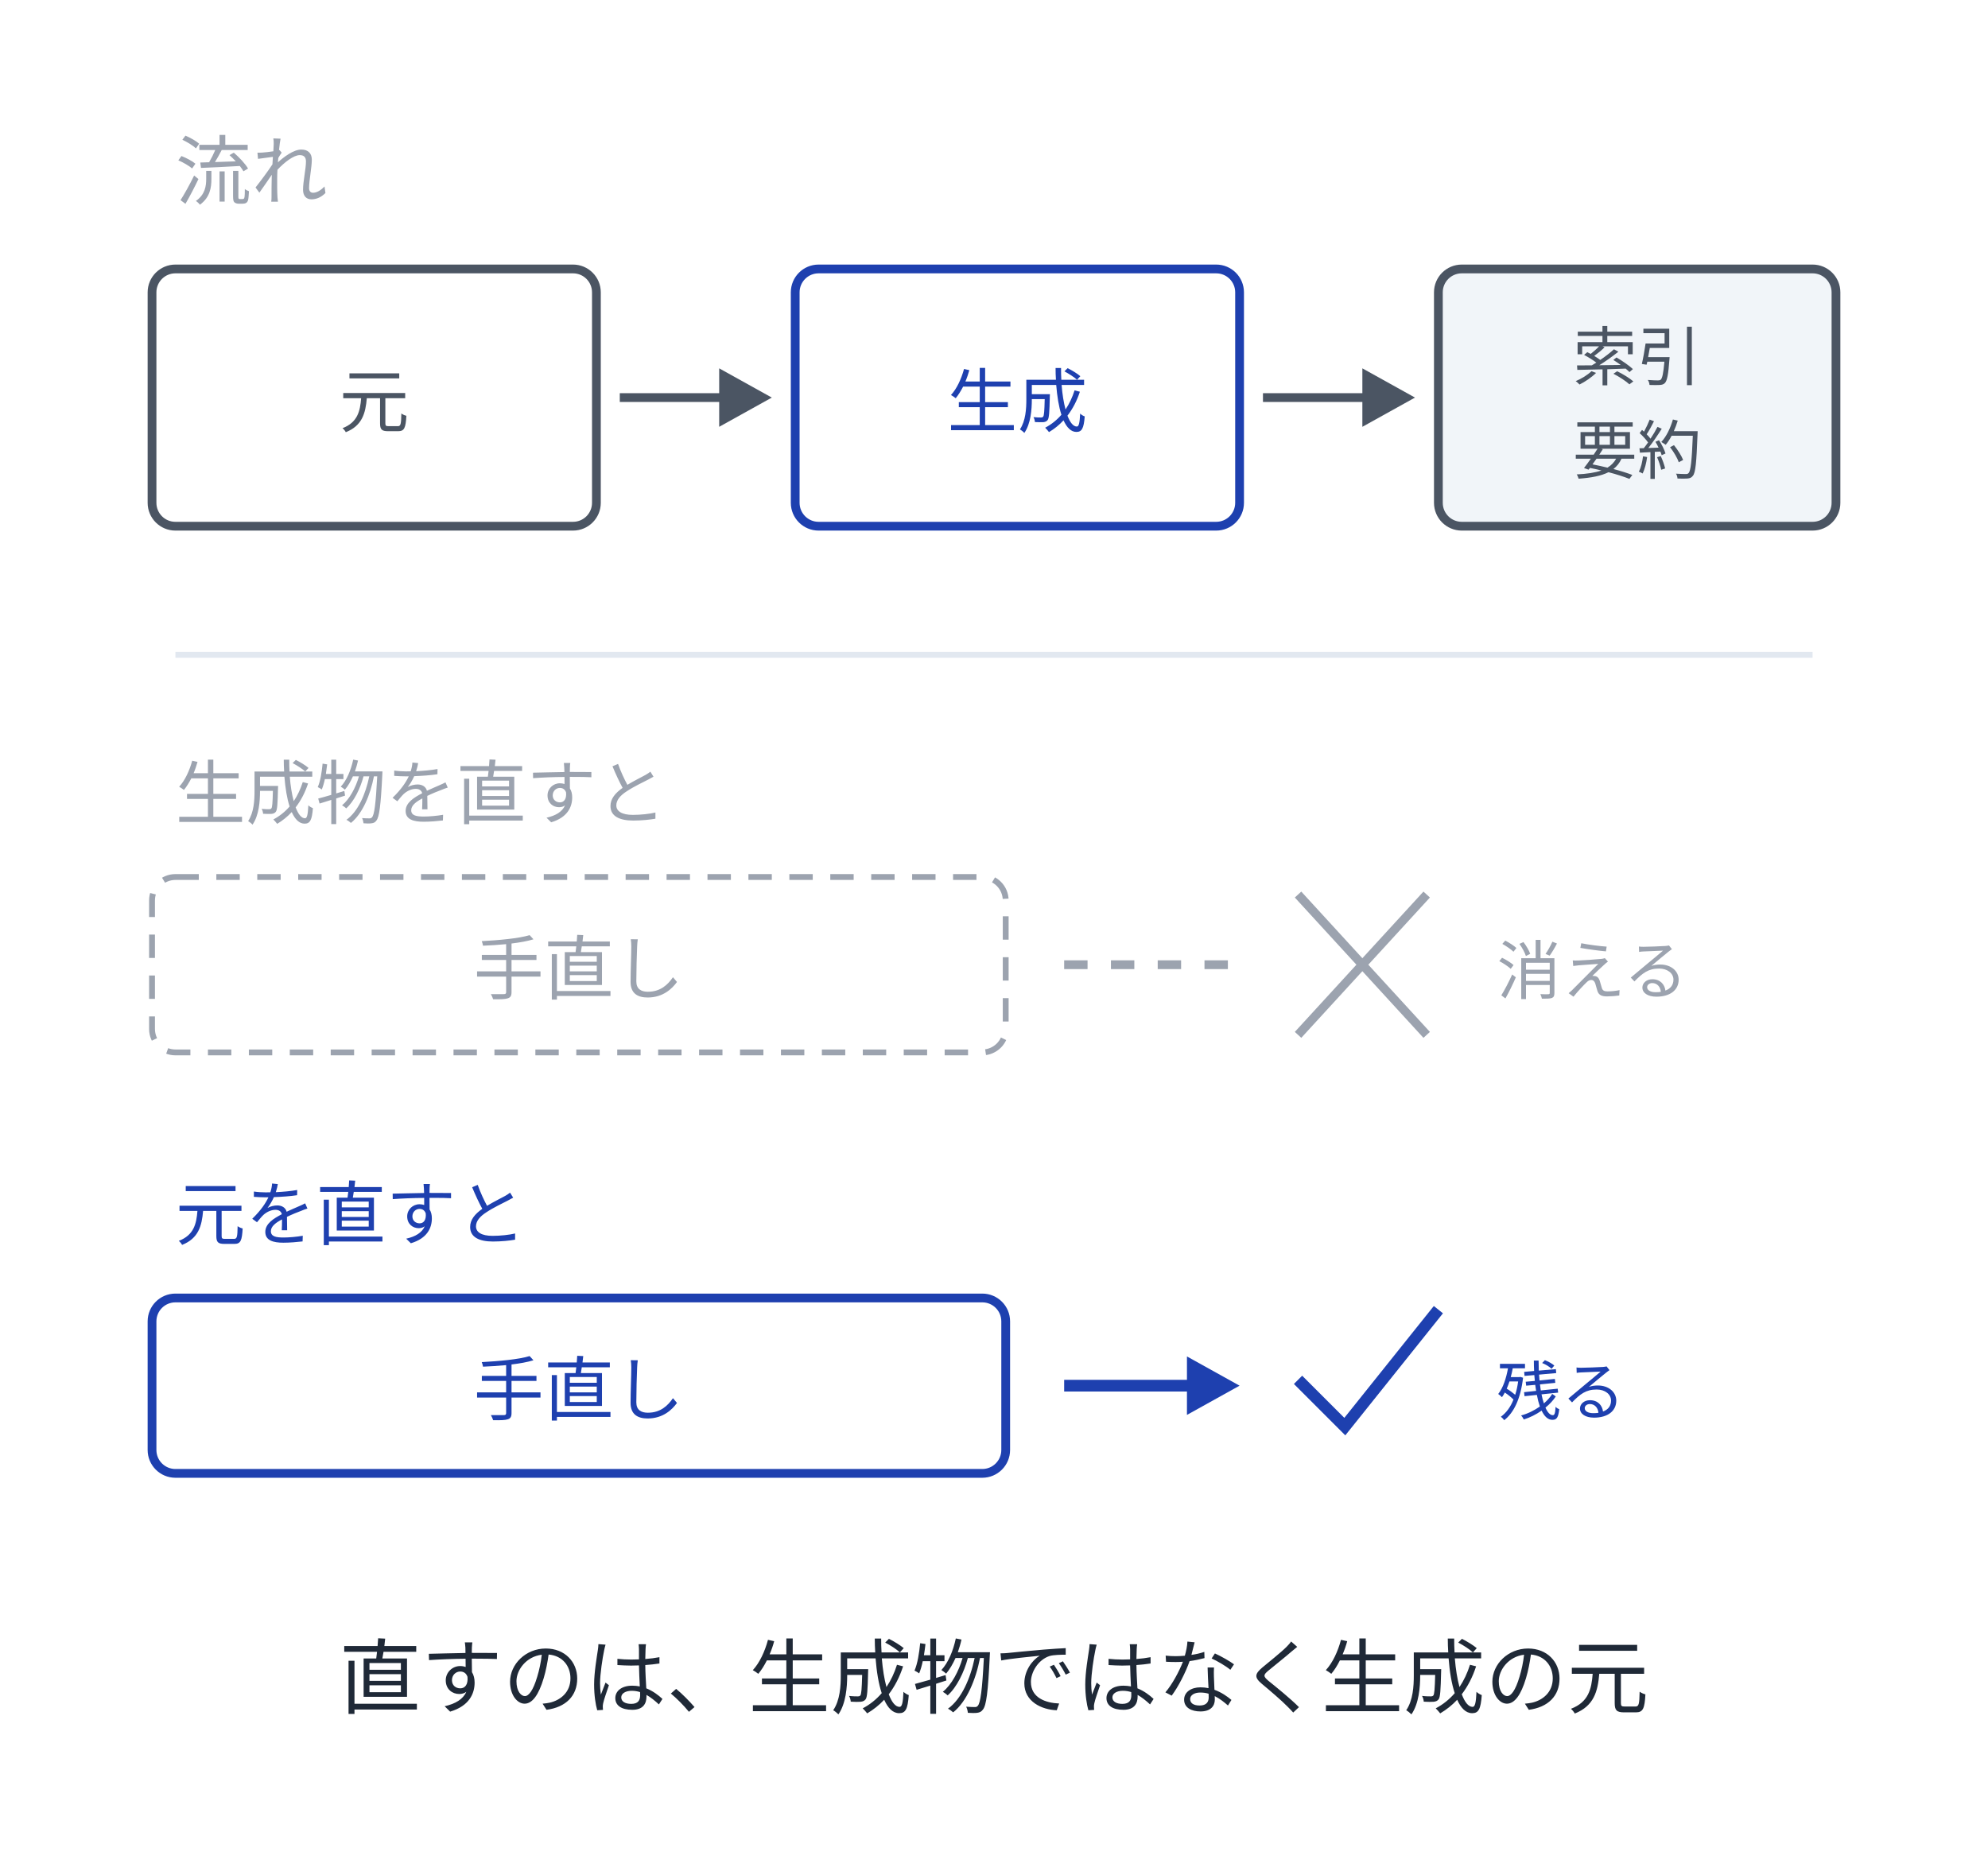
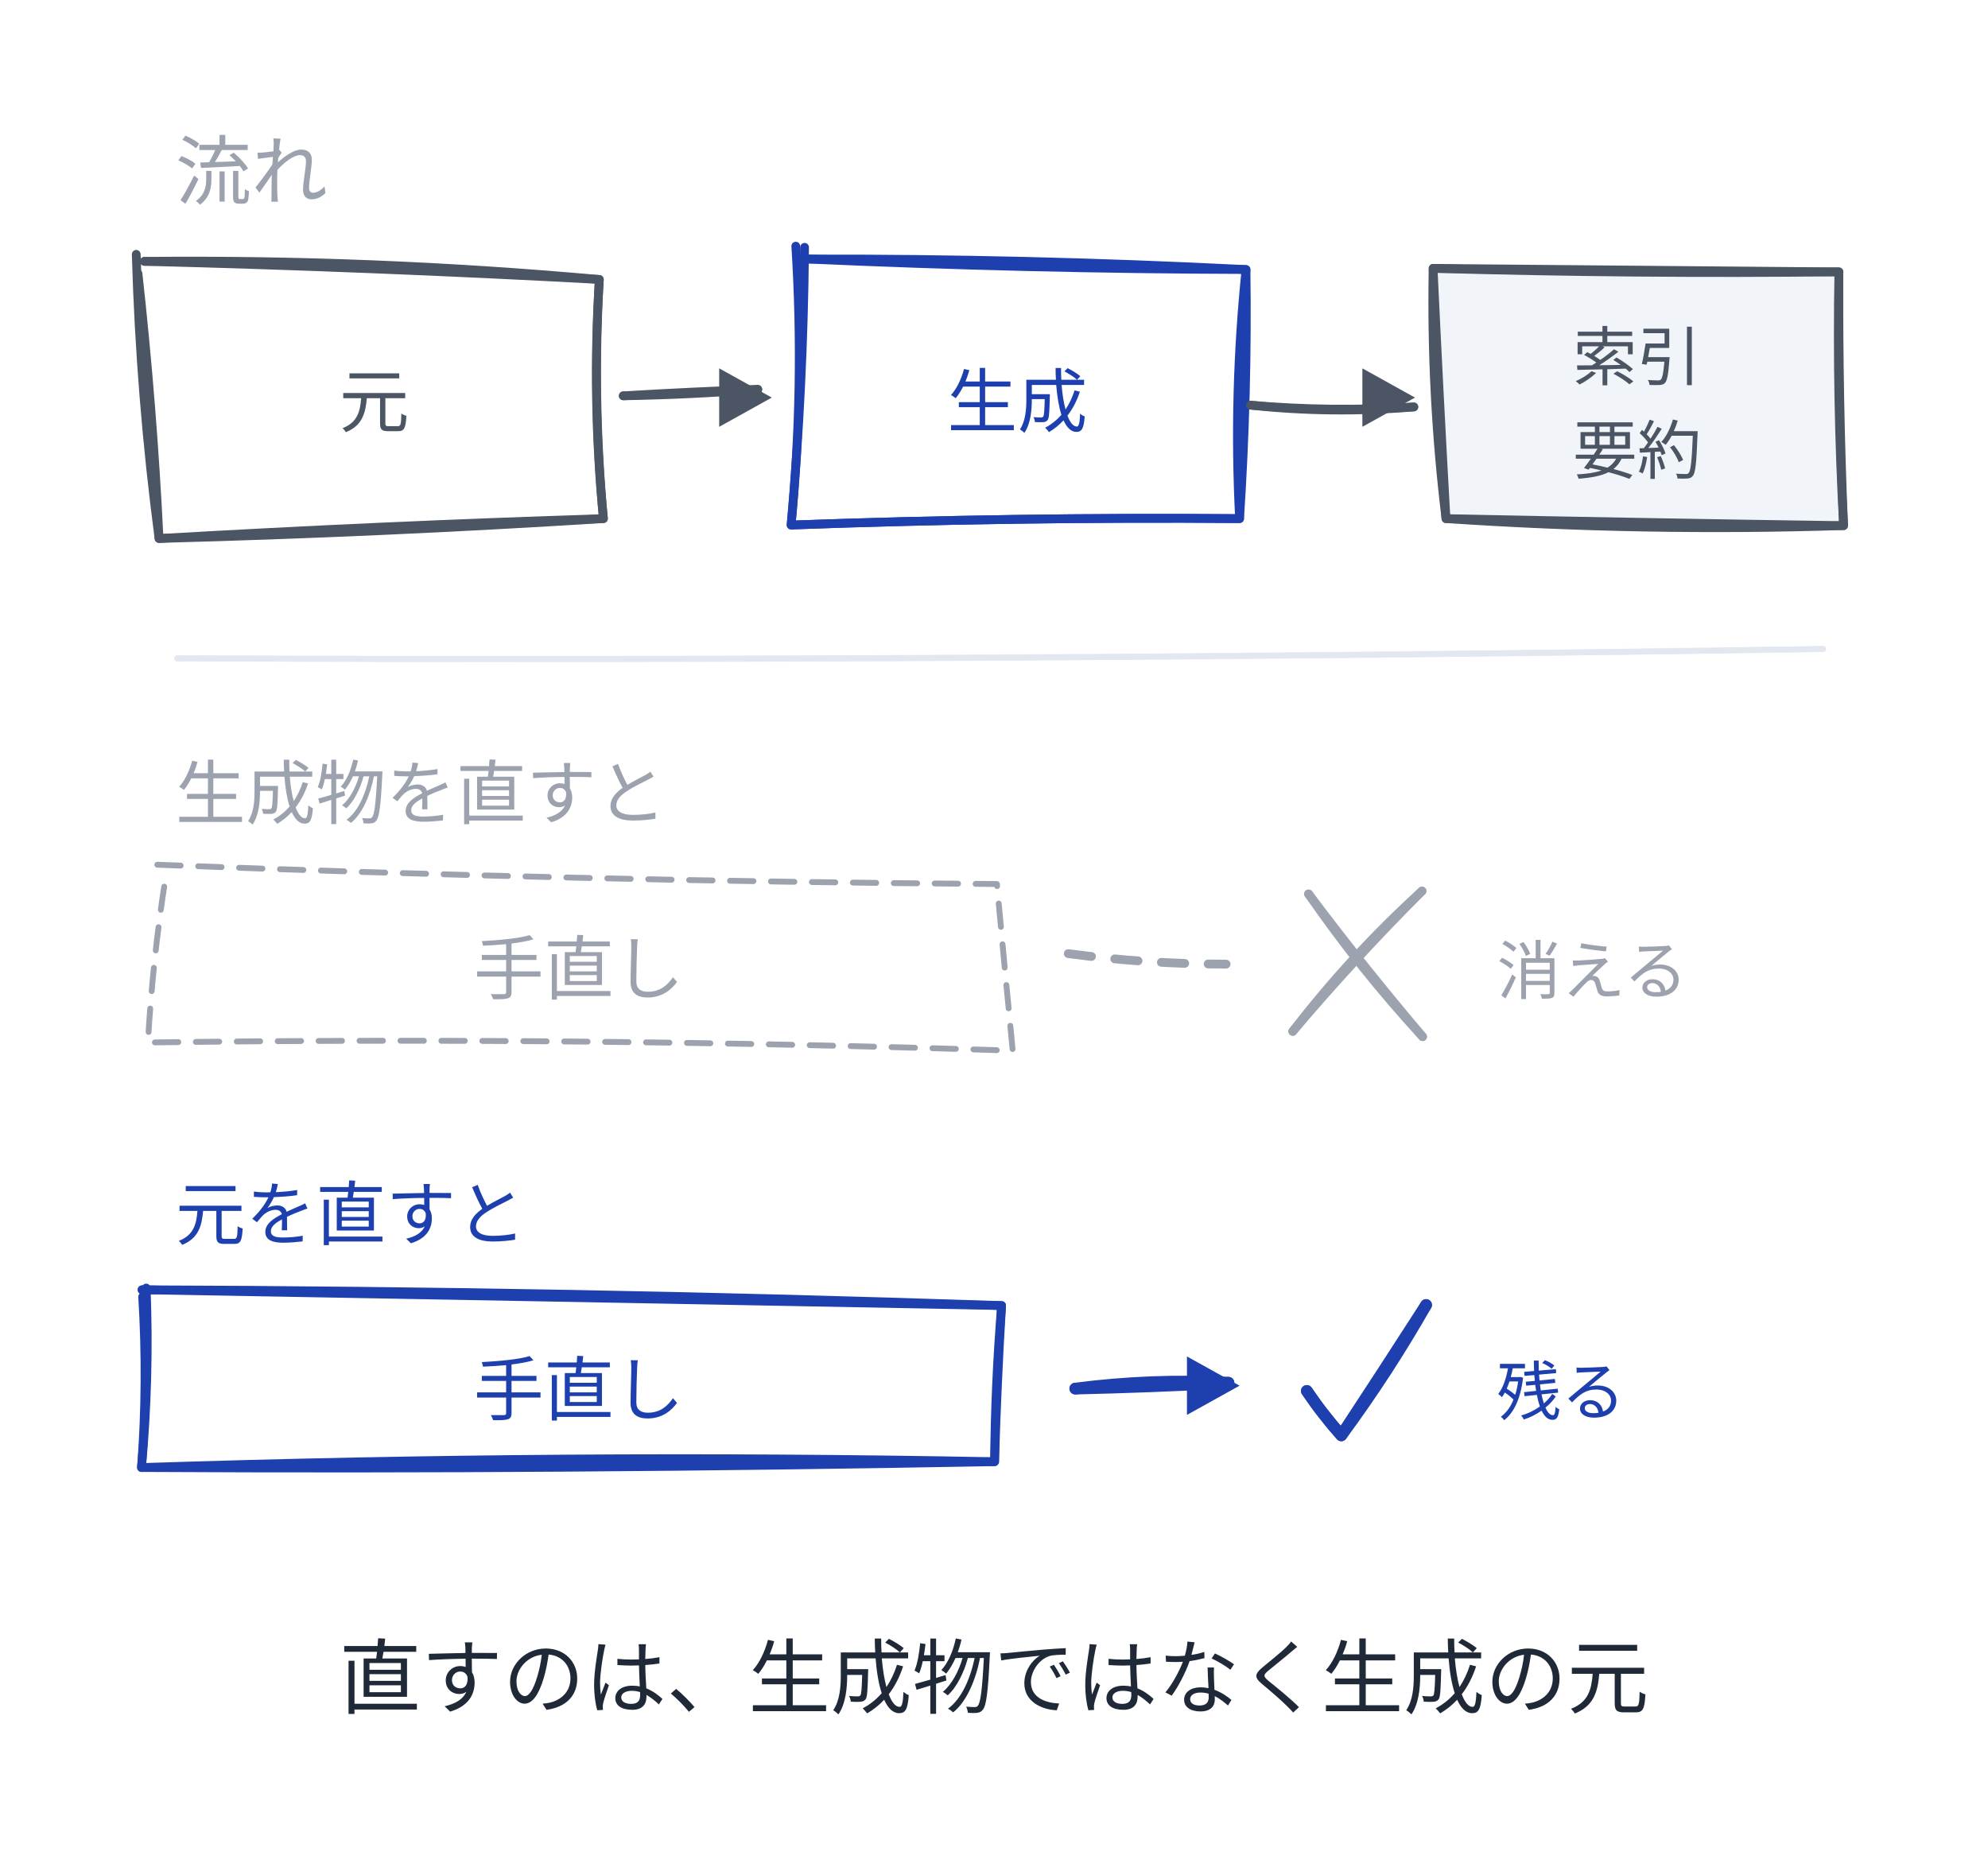
<svg xmlns="http://www.w3.org/2000/svg" width="340" height="320" viewBox="0 0 340 320" preserveAspectRatio="xMidYMid meet">
  <text x="30" y="34" font-family="sans-serif" font-size="13" fill="#9CA3AF">流れ</text>
-   <rect x="26" y="46" width="76" height="44" rx="4" fill="none" stroke="#4B5563" stroke-width="1.5" />
+   <path d="M24.7 44.7 Q63.7 44.3 102.5 47.8 Q101.2 68.3 103.2 88.7 Q65.2 91.1 27.2 92.1 Q24 67.9 23.3 43.5" fill="none" stroke="#4B5563" stroke-width="1.5" stroke-linejoin="round" stroke-linecap="round" />
+   <path d="M24.7 44.7 Q63.6 45.7 102.5 47.8 Q101.3 68.3 103.2 88.7 Q65.2 89.9 27.2 92.1 Q26.1 69.4 23.6 46.8" fill="none" stroke="#4B5563" stroke-width="1.5" stroke-linejoin="round" stroke-linecap="round" />
  <text x="64" y="73" text-anchor="middle" font-family="sans-serif" font-size="12" fill="#4B5563">元</text>
-   <line x1="106" y1="68" x2="130" y2="68" stroke="#4B5563" stroke-width="1.5" />
+   <path d="M106.6 67.7 Q118.1 67 129.6 66.6" fill="none" stroke="#4B5563" stroke-width="1.5" stroke-linejoin="round" stroke-linecap="round" />
+   <path d="M106.6 67.7 Q118.1 67.5 129.6 66.6" fill="none" stroke="#4B5563" stroke-width="1.5" stroke-linejoin="round" stroke-linecap="round" />
  <path d="M132 68 l-9 -5 l0 10 z" fill="#4B5563" />
-   <rect x="136" y="46" width="76" height="44" rx="4" fill="none" stroke="#1E40AF" stroke-width="1.5" />
+   <path d="M137.9 44.3 Q175.5 46 213.1 46.1 Q210.9 67.4 212 88.7 Q173.6 88.4 135.3 89.8 Q137.6 66 136.1 42.1" fill="none" stroke="#1E40AF" stroke-width="1.5" stroke-linejoin="round" stroke-linecap="round" />
+   <path d="M137.9 44.3 Q175.5 44.2 213.1 46.1 Q213.4 67.4 212 88.7 Q173.6 88.4 135.3 89.8 Q137.4 66.1 137.6 42.3" fill="none" stroke="#1E40AF" stroke-width="1.5" stroke-linejoin="round" stroke-linecap="round" />
  <text x="174" y="73" text-anchor="middle" font-family="sans-serif" font-size="12" fill="#1E40AF">生成</text>
-   <line x1="216" y1="68" x2="240" y2="68" stroke="#4B5563" stroke-width="1.5" />
+   <path d="M213.9 69.3 Q227.8 70.5 241.8 69.6" fill="none" stroke="#4B5563" stroke-width="1.5" stroke-linejoin="round" stroke-linecap="round" />
+   <path d="M213.9 69.3 Q227.8 70.8 241.8 69.6" fill="none" stroke="#4B5563" stroke-width="1.5" stroke-linejoin="round" stroke-linecap="round" />
  <path d="M242 68 l-9 -5 l0 10 z" fill="#4B5563" />
-   <rect x="246" y="46" width="68" height="44" rx="4" fill="#F1F5F9" stroke="#4B5563" stroke-width="1.5" />
+   <path d="M245.1 45.9 Q279.8 46.9 314.5 46.5 Q314.4 68.2 315.3 89.9 Q281.3 91 247.3 88.7 Q244.7 67.4 245.1 45.9 Z" fill="#F1F5F9" stroke="#4B5563" stroke-width="1.5" stroke-linejoin="round" stroke-linecap="round" />
+   <path d="M245.1 45.9 Q279.8 46.2 314.5 46.5 Q314.1 68.2 315.3 89.9 Q281.3 89.4 247.3 88.7 Q246.1 67.3 245.1 45.9 Z" fill="none" stroke="#4B5563" stroke-width="1.5" stroke-linejoin="round" stroke-linecap="round" />
  <text x="280" y="65" text-anchor="middle" font-family="sans-serif" font-size="11" fill="#4B5563">索引</text>
  <text x="280" y="81" text-anchor="middle" font-family="sans-serif" font-size="11" fill="#4B5563">要約</text>
-   <line x1="30" y1="112" x2="310" y2="112" stroke="#E2E8F0" stroke-width="1" />
+   <path d="M30.3 112.6 Q171 113.2 311.8 111" fill="none" stroke="#E2E8F0" stroke-width="1" stroke-linejoin="round" stroke-linecap="round" />
+   <path d="M30.3 112.6 Q171 113.1 311.8 111" fill="none" stroke="#E2E8F0" stroke-width="1" stroke-linejoin="round" stroke-linecap="round" />
  <text x="30" y="140" font-family="sans-serif" font-size="12" fill="#9CA3AF">生成物を直すと</text>
-   <rect x="26" y="150" width="146" height="30" rx="4" fill="none" stroke="#9CA3AF" stroke-width="1" stroke-dasharray="4 3" />
+   <path d="M26.9 147.9 Q98.7 150.7 170.5 151.2 Q171.8 165.4 173.2 179.7 Q99.3 177.3 25.3 178.3 Q26.1 164.2 28.3 150.2" fill="none" stroke="#9CA3AF" stroke-width="1" stroke-dasharray="4 3" stroke-linejoin="round" stroke-linecap="round" />
  <text x="99" y="170" text-anchor="middle" font-family="sans-serif" font-size="12" fill="#9CA3AF">手直し</text>
-   <line x1="182" y1="165" x2="210" y2="165" stroke="#9CA3AF" stroke-width="1.5" stroke-dasharray="4 4" />
-   <line x1="222" y1="153" x2="244" y2="177" stroke="#9CA3AF" stroke-width="1.5" />
-   <line x1="244" y1="153" x2="222" y2="177" stroke="#9CA3AF" stroke-width="1.5" />
+   <path d="M182.7 163.1 Q196.1 164.9 209.7 164.9" fill="none" stroke="#9CA3AF" stroke-width="1.5" stroke-dasharray="4 4" stroke-linejoin="round" stroke-linecap="round" />
+   <path d="M223.8 152.9 Q233.2 165.4 243.3 177.3" fill="none" stroke="#9CA3AF" stroke-width="1.5" stroke-linejoin="round" stroke-linecap="round" />
+   <path d="M223.8 152.9 Q232.7 165.8 243.3 177.3" fill="none" stroke="#9CA3AF" stroke-width="1.5" stroke-linejoin="round" stroke-linecap="round" />
+   <path d="M243.2 152.4 Q231.1 163.4 221.1 176.4" fill="none" stroke="#9CA3AF" stroke-width="1.5" stroke-linejoin="round" stroke-linecap="round" />
+   <path d="M243.2 152.4 Q231.6 164 221.1 176.4" fill="none" stroke="#9CA3AF" stroke-width="1.5" stroke-linejoin="round" stroke-linecap="round" />
  <text x="256" y="170" font-family="sans-serif" font-size="11" fill="#9CA3AF">消える</text>
  <text x="30" y="212" font-family="sans-serif" font-size="12" fill="#1E40AF">元を直すと</text>
-   <rect x="26" y="222" width="146" height="30" rx="4" fill="none" stroke="#1E40AF" stroke-width="1.5" />
+   <path d="M24.3 220.6 Q97.8 221.9 171.3 223.3 Q170.5 236.6 170.1 250 Q97.2 248.6 24.2 251 Q25.6 235.7 25 220.3" fill="none" stroke="#1E40AF" stroke-width="1.5" stroke-linejoin="round" stroke-linecap="round" />
+   <path d="M24.3 220.6 Q97.8 220.8 171.3 223.3 Q170.2 236.6 170.1 250 Q97.2 251.4 24.2 251 Q25.3 236.4 24.4 221.8" fill="none" stroke="#1E40AF" stroke-width="1.5" stroke-linejoin="round" stroke-linecap="round" />
  <text x="99" y="242" text-anchor="middle" font-family="sans-serif" font-size="12" fill="#1E40AF">手直し</text>
-   <line x1="182" y1="237" x2="210" y2="237" stroke="#1E40AF" stroke-width="2" />
+   <path d="M183.9 237.5 Q197 235.8 210.1 236.5" fill="none" stroke="#1E40AF" stroke-width="2" stroke-linejoin="round" stroke-linecap="round" />
+   <path d="M183.9 237.5 Q197 237.2 210.1 236.5" fill="none" stroke="#1E40AF" stroke-width="2" stroke-linejoin="round" stroke-linecap="round" />
  <path d="M212 237 l-9 -5 l0 10 z" fill="#1E40AF" />
-   <polyline points="222,236 230,244 246,224" fill="none" stroke="#1E40AF" stroke-width="2" />
+   <path d="M223.5 237.9 Q226.2 241.9 229.4 245.5 Q236.7 234.4 243.9 223.2" fill="none" stroke="#1E40AF" stroke-width="2" stroke-linejoin="round" stroke-linecap="round" />
+   <path d="M223.5 237.9 Q226.2 241.9 229.4 245.5 Q237.3 234.8 243.9 223.2" fill="none" stroke="#1E40AF" stroke-width="2" stroke-linejoin="round" stroke-linecap="round" />
  <text x="256" y="242" font-family="sans-serif" font-size="11" fill="#1E40AF">残る</text>
  <text x="170" y="292" text-anchor="middle" font-family="sans-serif" font-size="14" fill="#1F2937">直すのは、生成物ではなく生成の元</text>
</svg>
